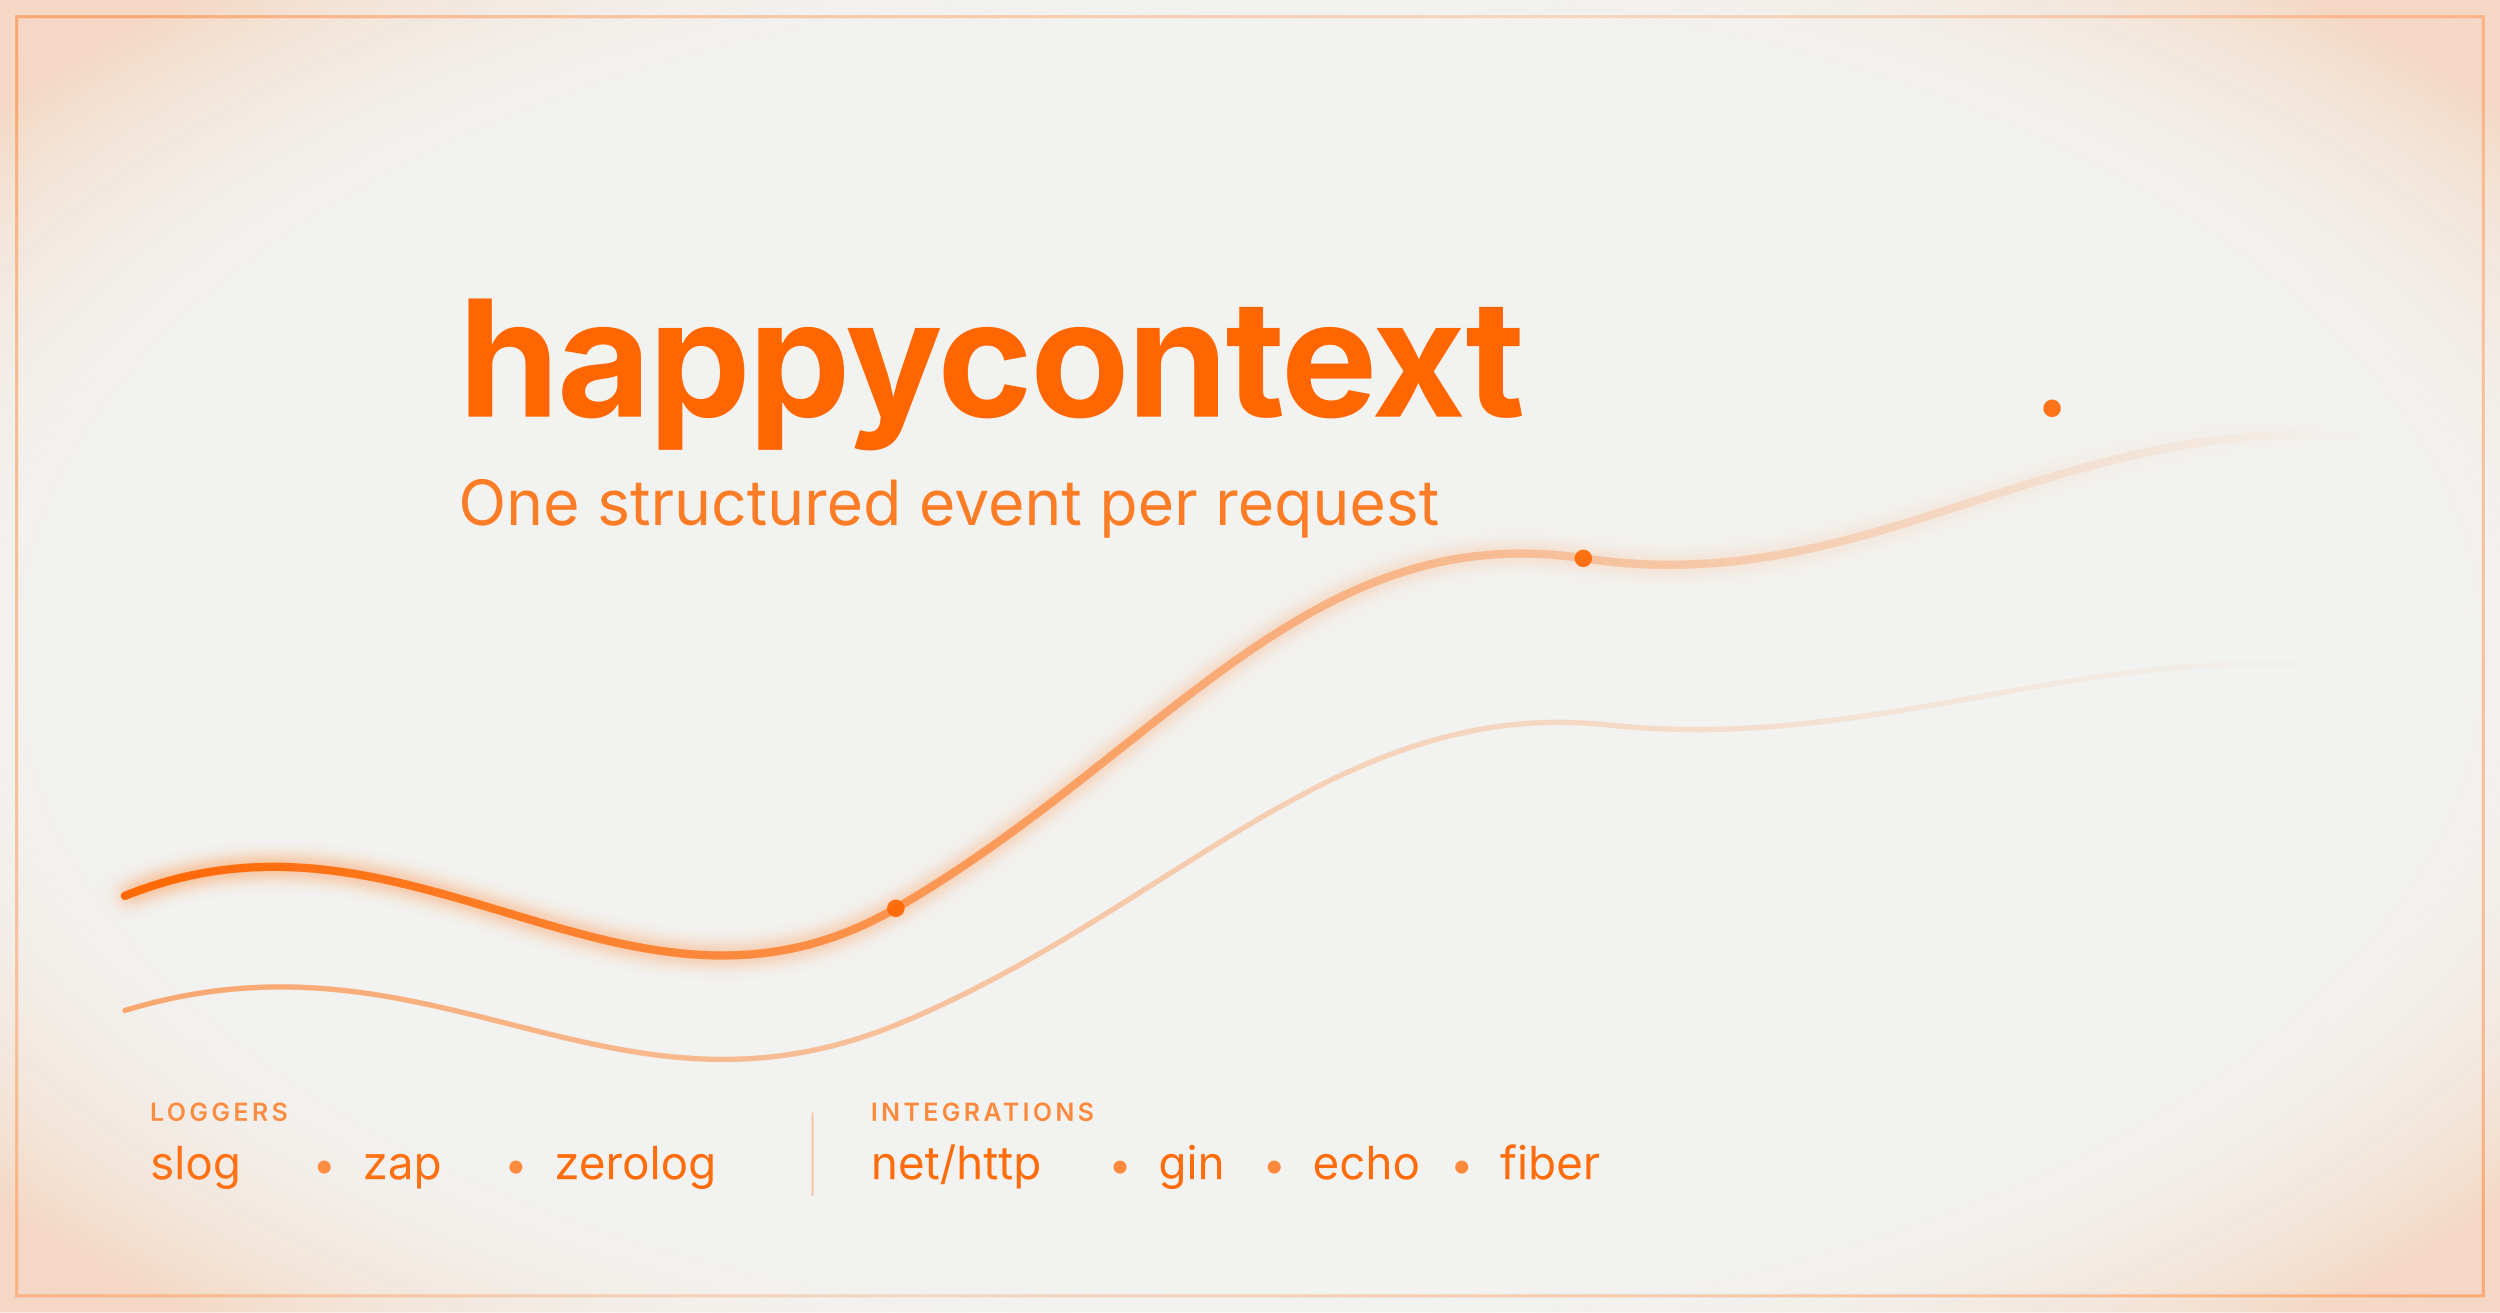
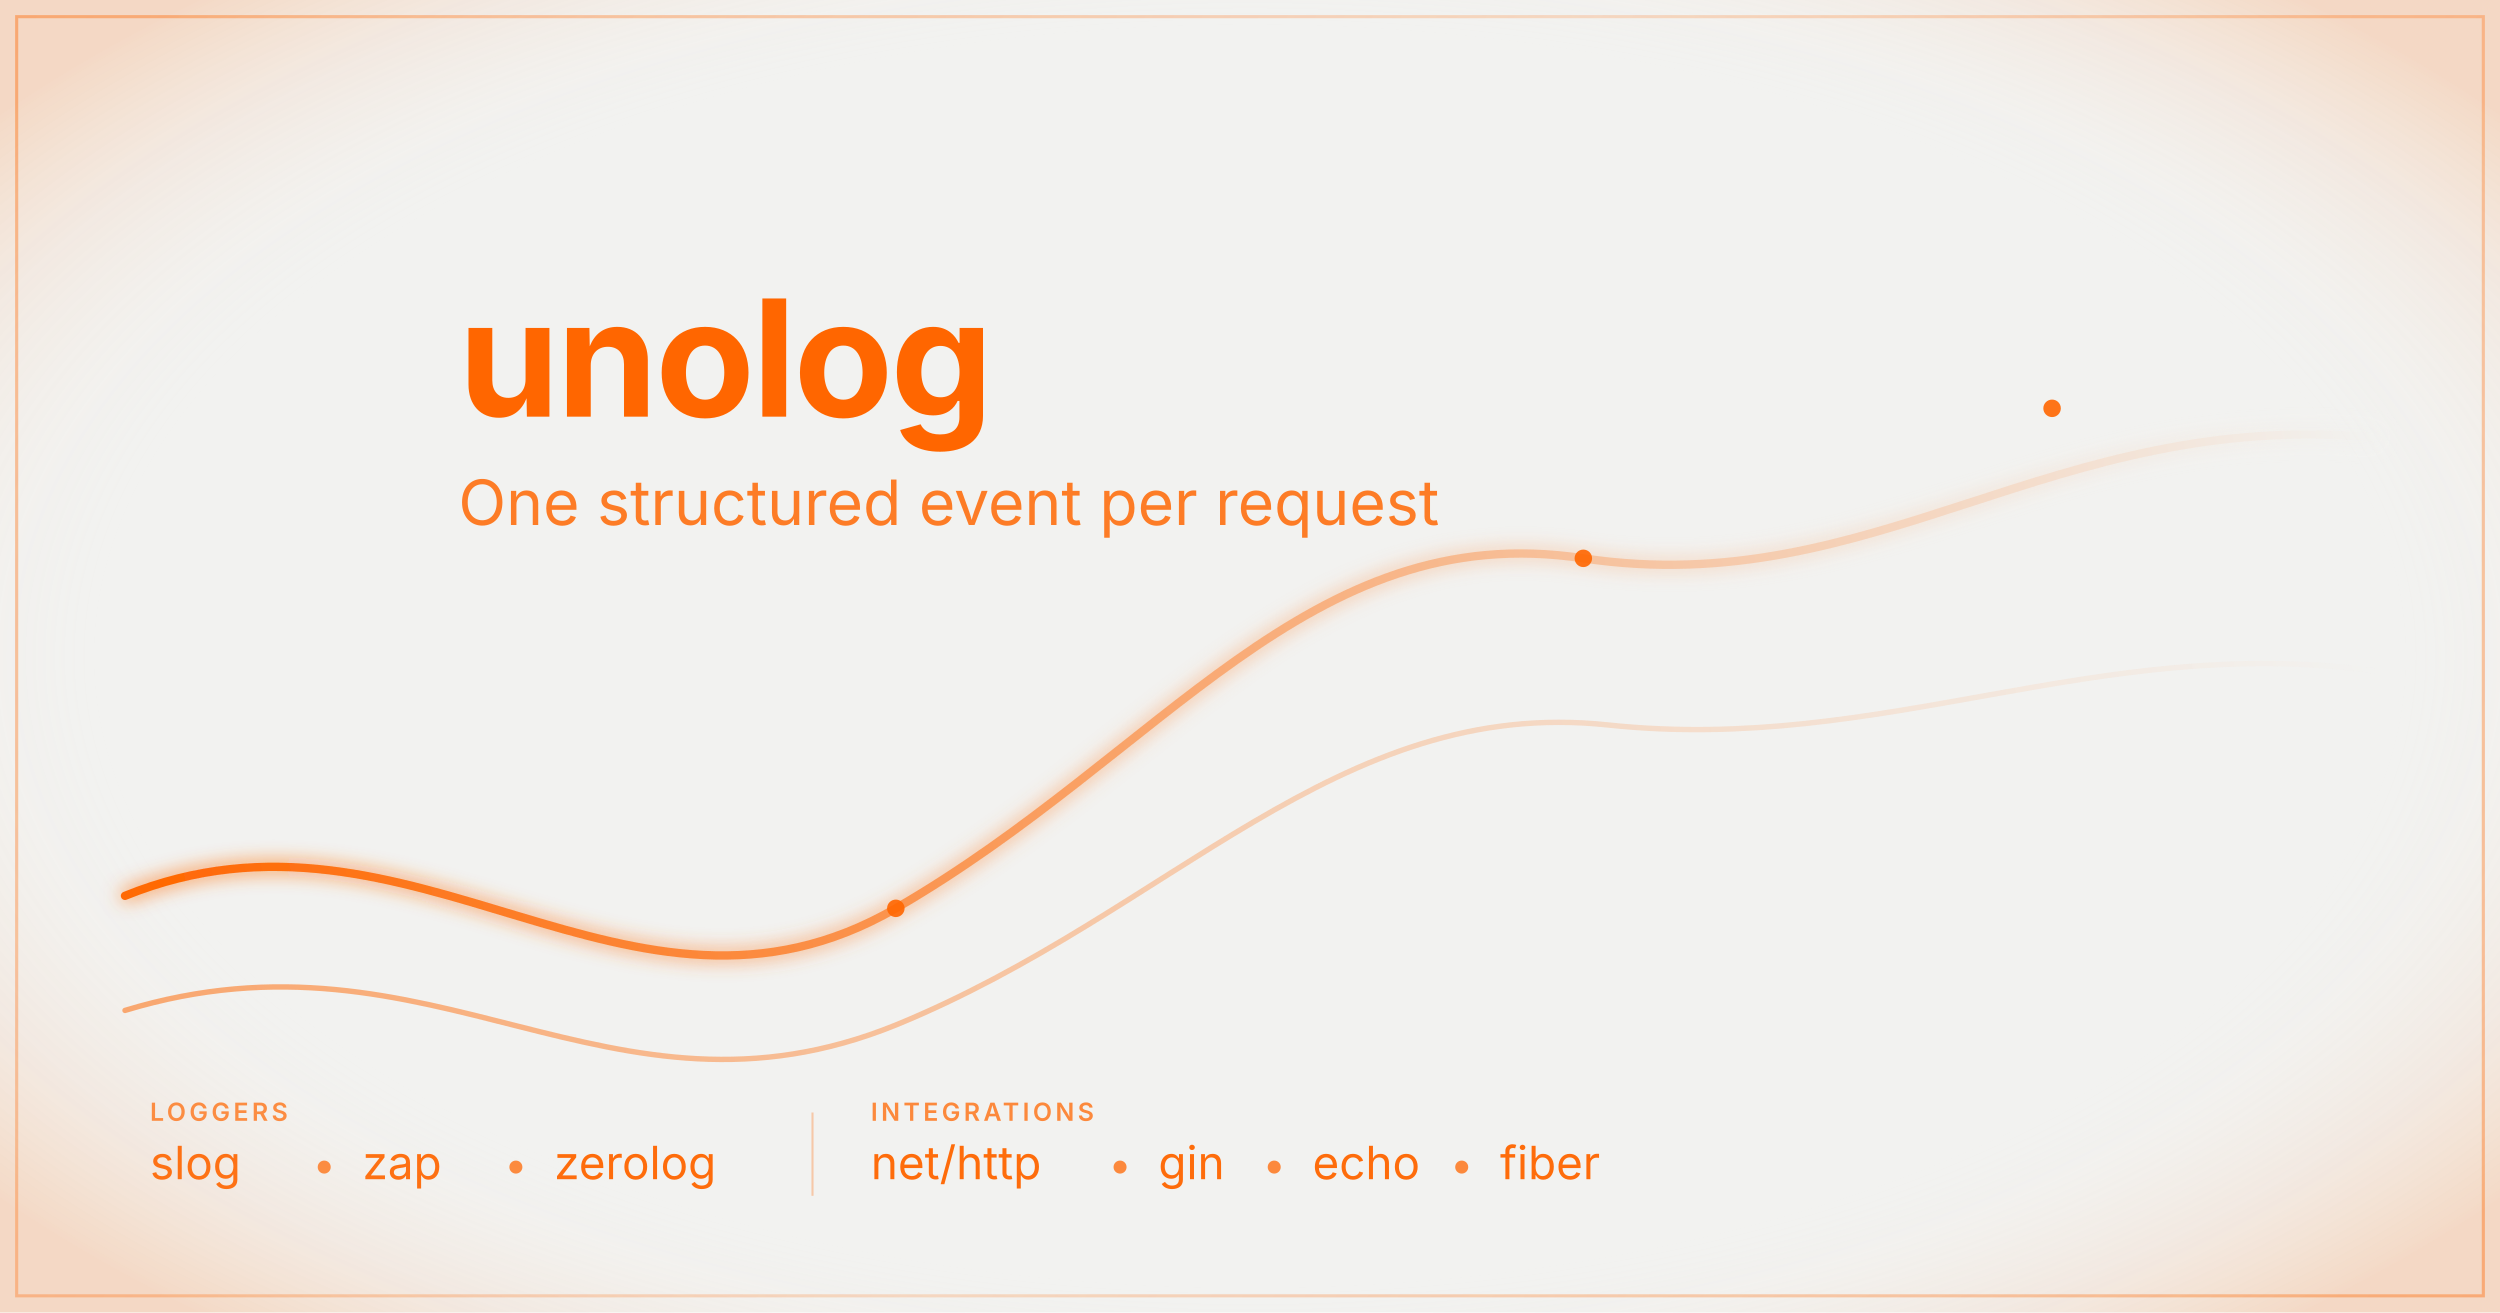
<svg xmlns="http://www.w3.org/2000/svg" width="1200" height="630" viewBox="0 0 1200 630" fill="none" role="img" aria-labelledby="title desc">
  <defs>
    <linearGradient id="lineMain" x1="60" y1="430" x2="1140" y2="210" gradientUnits="userSpaceOnUse">
      <stop offset="0" stop-color="#F60" />
      <stop offset="1" stop-color="#F2F2F0" />
    </linearGradient>
    <linearGradient id="lineSub" x1="60" y1="485" x2="1140" y2="330" gradientUnits="userSpaceOnUse">
      <stop offset="0" stop-color="#F60" stop-opacity="0.55" />
      <stop offset="1" stop-color="#F2F2F0" stop-opacity="0.5" />
    </linearGradient>
    <filter id="lineGlow" x="-20%" y="-20%" width="140%" height="140%">
      <feGaussianBlur stdDeviation="4.5" result="blur" />
      <feMerge>
        <feMergeNode in="blur" />
        <feMergeNode in="SourceGraphic" />
      </feMerge>
    </filter>
    <linearGradient id="frameStroke" x1="0" y1="0" x2="1200" y2="630" gradientUnits="userSpaceOnUse">
      <stop offset="0" stop-color="#F60" stop-opacity="0.42" />
      <stop offset="0.5" stop-color="#F60" stop-opacity="0.2" />
      <stop offset="1" stop-color="#F60" stop-opacity="0.4" />
    </linearGradient>
    <radialGradient id="vignette" cx="0" cy="0" r="1" gradientUnits="userSpaceOnUse" gradientTransform="translate(600 315) rotate(90) scale(420 760)">
      <stop offset="0.72" stop-color="#F2F2F0" stop-opacity="0" />
      <stop offset="1" stop-color="#F60" stop-opacity="0.18" />
    </radialGradient>
  </defs>
  <rect width="1200" height="630" fill="#F2F2F0" />
  <rect x="8" y="8" width="1184" height="614" fill="none" stroke="url(#frameStroke)" stroke-width="1.5" />
  <path d="M60 430C198 374 302 510 430 436C558 362 628 248 760 268C900 289 985 196 1140 210" pathLength="1000" stroke="url(#lineMain)" stroke-width="4" stroke-linecap="round" stroke-linejoin="round" filter="url(#lineGlow)" stroke-dasharray="1000 0">
    <animate attributeName="stroke-dasharray" values="0 1000; 1000 0" dur="12s" fill="freeze" />
    <animate attributeName="opacity" values="0.9; 1" dur="12s" fill="freeze" />
  </path>
  <path d="M60 485C208 440 292 548 430 492C562 438 642 334 772 348C904 362 1006 304 1140 322" pathLength="1000" stroke="url(#lineSub)" stroke-width="2.6" stroke-linecap="round" stroke-linejoin="round" stroke-dasharray="1000 0">
    <animate attributeName="stroke-dasharray" values="0 1000; 1000 0" dur="16s" begin="0.9s" fill="freeze" />
    <animate attributeName="opacity" values="0.6; 0.85" dur="16s" begin="0.9s" fill="freeze" />
  </path>
  <g fill="#F60" opacity="0.9">
    <circle cx="430" cy="436" r="4.2">
      <animate attributeName="r" values="3.6; 4.8" dur="2.0s" begin="0s" fill="freeze" />
      <animate attributeName="opacity" values="0.65; 1" dur="2.0s" begin="0s" fill="freeze" />
    </circle>
    <circle cx="760" cy="268" r="4.2">
      <animate attributeName="r" values="3.6; 4.8" dur="2.0s" begin="0.35s" fill="freeze" />
      <animate attributeName="opacity" values="0.65; 1" dur="2.0s" begin="0.35s" fill="freeze" />
    </circle>
    <circle cx="985" cy="196" r="4.2">
      <animate attributeName="r" values="3.6; 4.8" dur="2.0s" begin="0.7s" fill="freeze" />
      <animate attributeName="opacity" values="0.65; 1" dur="2.0s" begin="0.7s" fill="freeze" />
    </circle>
  </g>
  <g fill="#F60">
-     <text x="220" y="200" font-family="Inter, Segoe UI, Roboto, Helvetica, Arial, sans-serif" font-size="78" font-weight="700" letter-spacing="-1.3">happycontext</text>
+     <text x="220" y="200" font-family="Inter, Segoe UI, Roboto, Helvetica, Arial, sans-serif" font-size="78" font-weight="700" letter-spacing="-1.3">unolog</text>
    <text x="220" y="252" font-family="Inter, Segoe UI, Roboto, Helvetica, Arial, sans-serif" font-size="30" font-weight="400" fill-opacity="0.84">One structured event per request</text>
  </g>
  <g font-family="Inter, Segoe UI, Roboto, Helvetica, Arial, sans-serif">
    <text x="72" y="538" fill="#F60" fill-opacity="0.75" font-size="12" font-weight="600" letter-spacing="1.6">LOGGERS</text>
    <text x="72" y="566" fill="#F60" fill-opacity="0.95" font-size="22">slog</text>
    <text x="150" y="566" fill="#F60" fill-opacity="0.75" font-size="20">•</text>
    <text x="174" y="566" fill="#F60" fill-opacity="0.95" font-size="22">zap</text>
    <text x="242" y="566" fill="#F60" fill-opacity="0.75" font-size="20">•</text>
    <text x="266" y="566" fill="#F60" fill-opacity="0.95" font-size="22">zerolog</text>
    <line x1="390" y1="534" x2="390" y2="574" stroke="#F60" stroke-opacity="0.3" stroke-width="1">
      <animate attributeName="stroke-opacity" values="0.22;0.45;0.22" dur="2.6s" repeatCount="indefinite" />
    </line>
    <text x="418" y="538" fill="#F60" fill-opacity="0.75" font-size="12" font-weight="600" letter-spacing="1.6">INTEGRATIONS</text>
    <text x="418" y="566" fill="#F60" fill-opacity="0.95" font-size="22">net/http</text>
    <text x="532" y="566" fill="#F60" fill-opacity="0.75" font-size="20">•</text>
    <text x="556" y="566" fill="#F60" fill-opacity="0.95" font-size="22">gin</text>
    <text x="606" y="566" fill="#F60" fill-opacity="0.75" font-size="20">•</text>
    <text x="630" y="566" fill="#F60" fill-opacity="0.95" font-size="22">echo</text>
    <text x="696" y="566" fill="#F60" fill-opacity="0.75" font-size="20">•</text>
    <text x="720" y="566" fill="#F60" fill-opacity="0.95" font-size="22">fiber</text>
  </g>
  <rect width="1200" height="630" fill="url(#vignette)" />
</svg>
